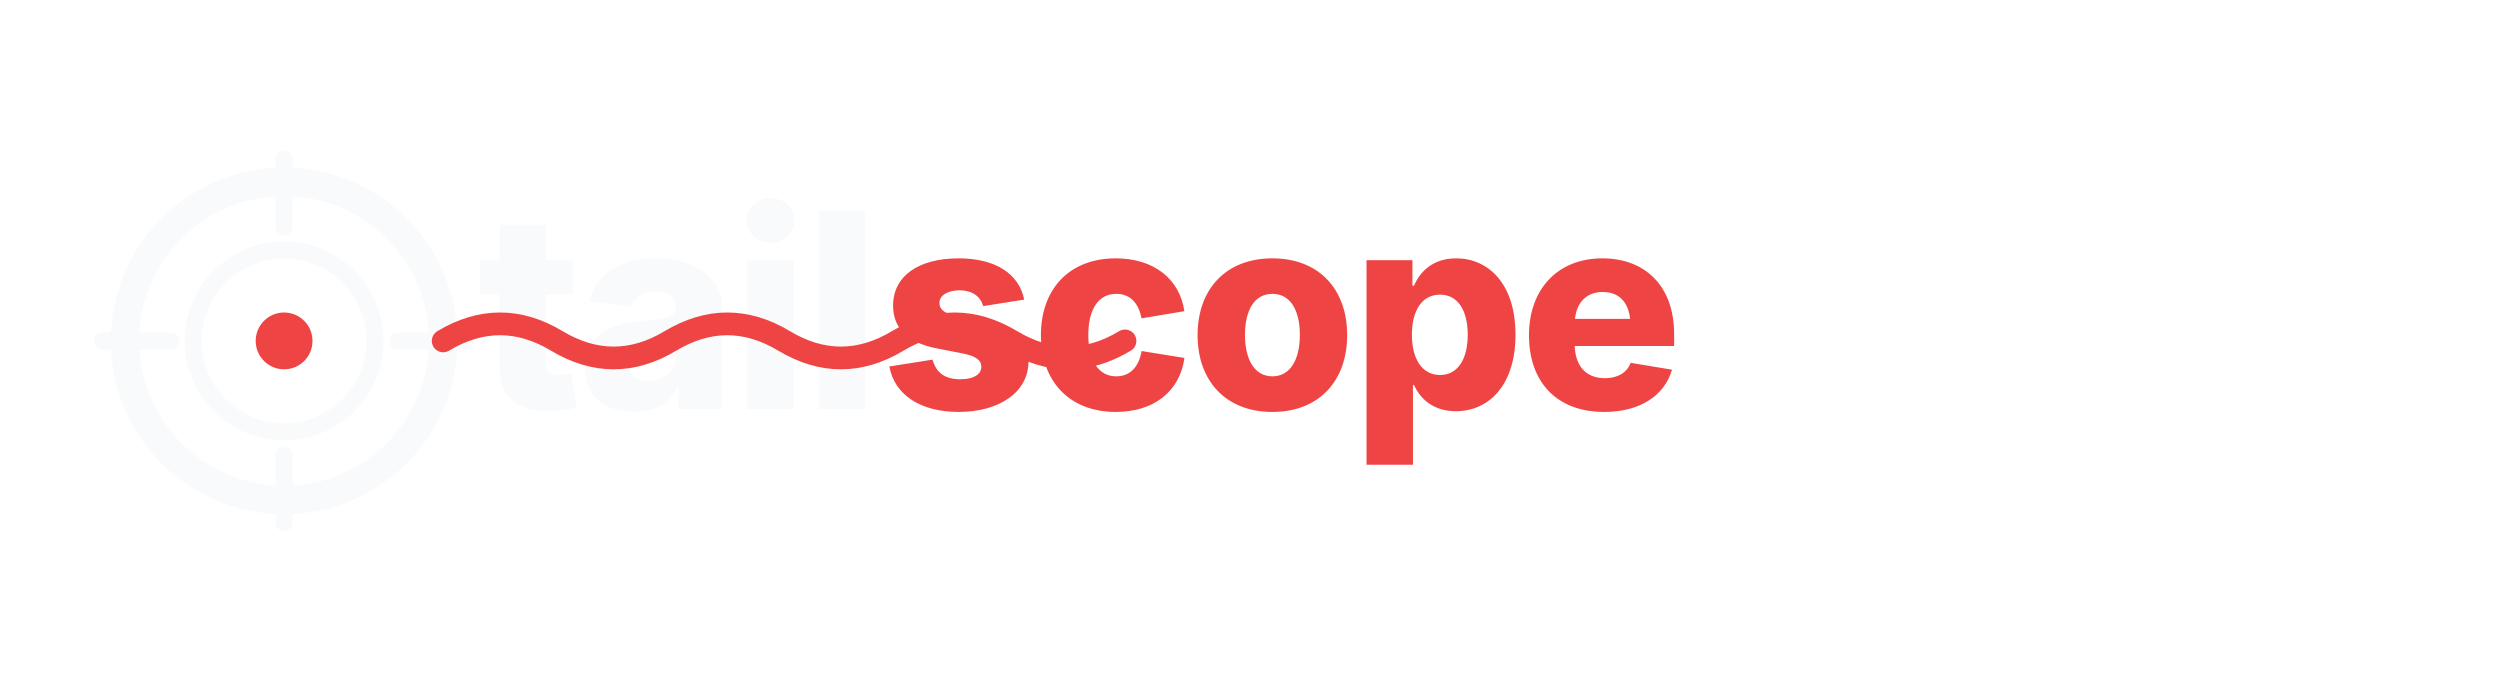
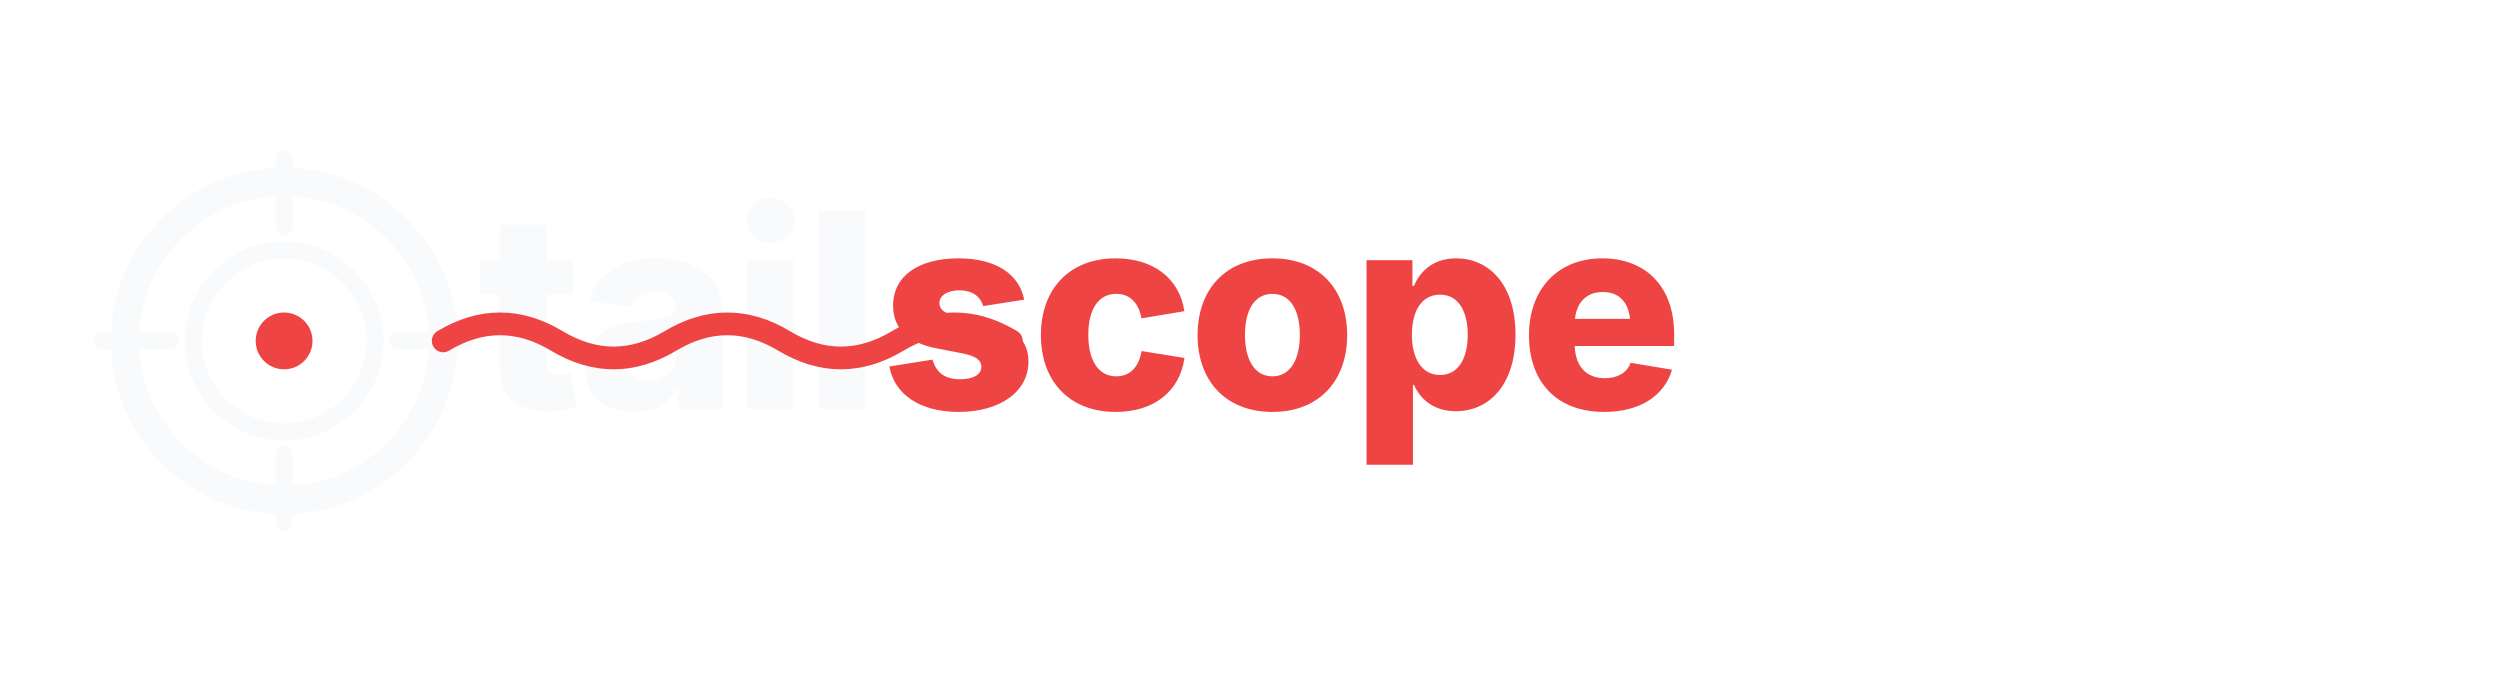
<svg xmlns="http://www.w3.org/2000/svg" viewBox="0 0 440 120" fill="none">
  <circle cx="50" cy="60" r="28" stroke="#F9FAFB" stroke-width="5" fill="none" />
  <circle cx="50" cy="60" r="16" stroke="#F9FAFB" stroke-width="3" fill="none" />
  <circle cx="50" cy="60" r="5" fill="#EF4444" />
  <line x1="50" y1="28" x2="50" y2="40" stroke="#F9FAFB" stroke-width="3" stroke-linecap="round" />
  <line x1="50" y1="80" x2="50" y2="92" stroke="#F9FAFB" stroke-width="3" stroke-linecap="round" />
  <line x1="18" y1="60" x2="30" y2="60" stroke="#F9FAFB" stroke-width="3" stroke-linecap="round" />
  <line x1="70" y1="60" x2="82" y2="60" stroke="#F9FAFB" stroke-width="3" stroke-linecap="round" />
  <text x="84" y="72" font-family="system-ui, -apple-system, sans-serif" font-size="48" font-weight="800" fill="#F9FAFB" letter-spacing="-1">tail<tspan fill="#EF4444">scope</tspan>
  </text>
-   <path d="M78 60 Q88 54 98 60 Q108 66 118 60 Q128 54 138 60 Q148 66 158 60 Q168 54 178 60 Q188 66 198 60" stroke="#EF4444" stroke-width="4" fill="none" stroke-linecap="round" />
+   <path d="M78 60 Q88 54 98 60 Q108 66 118 60 Q128 54 138 60 Q148 66 158 60 Q168 54 178 60" stroke="#EF4444" stroke-width="4" fill="none" stroke-linecap="round" />
</svg>
